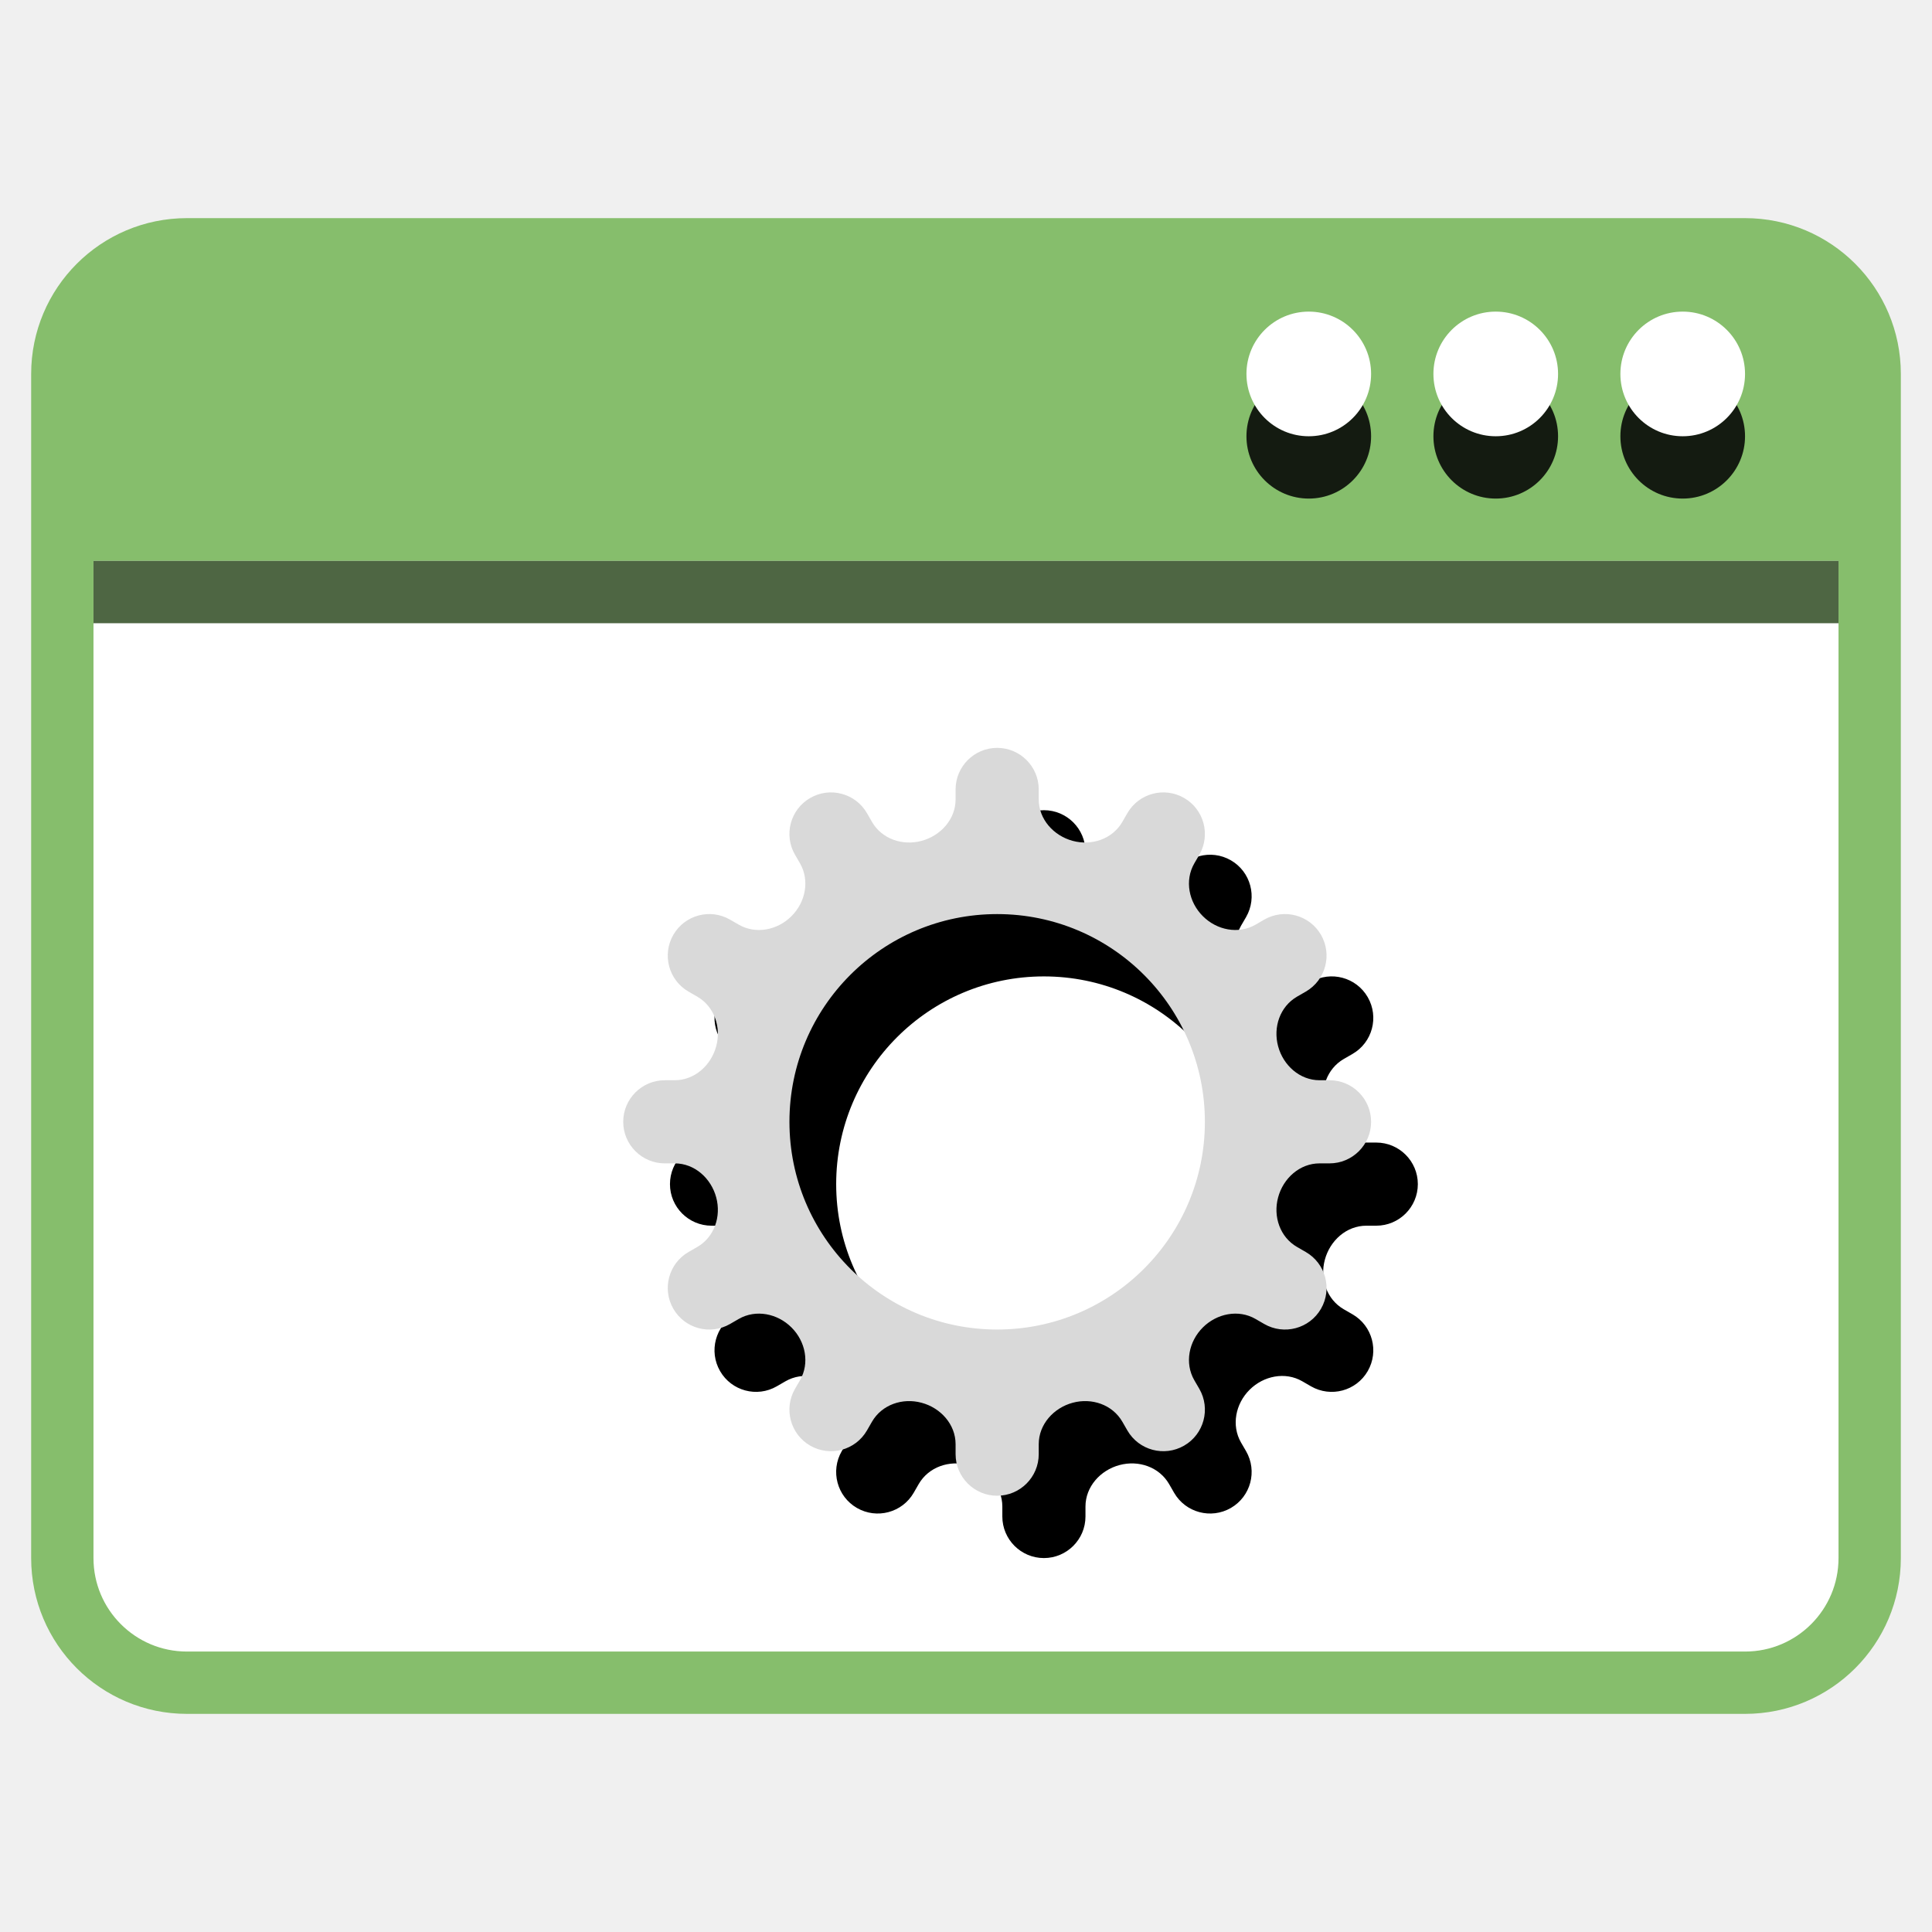
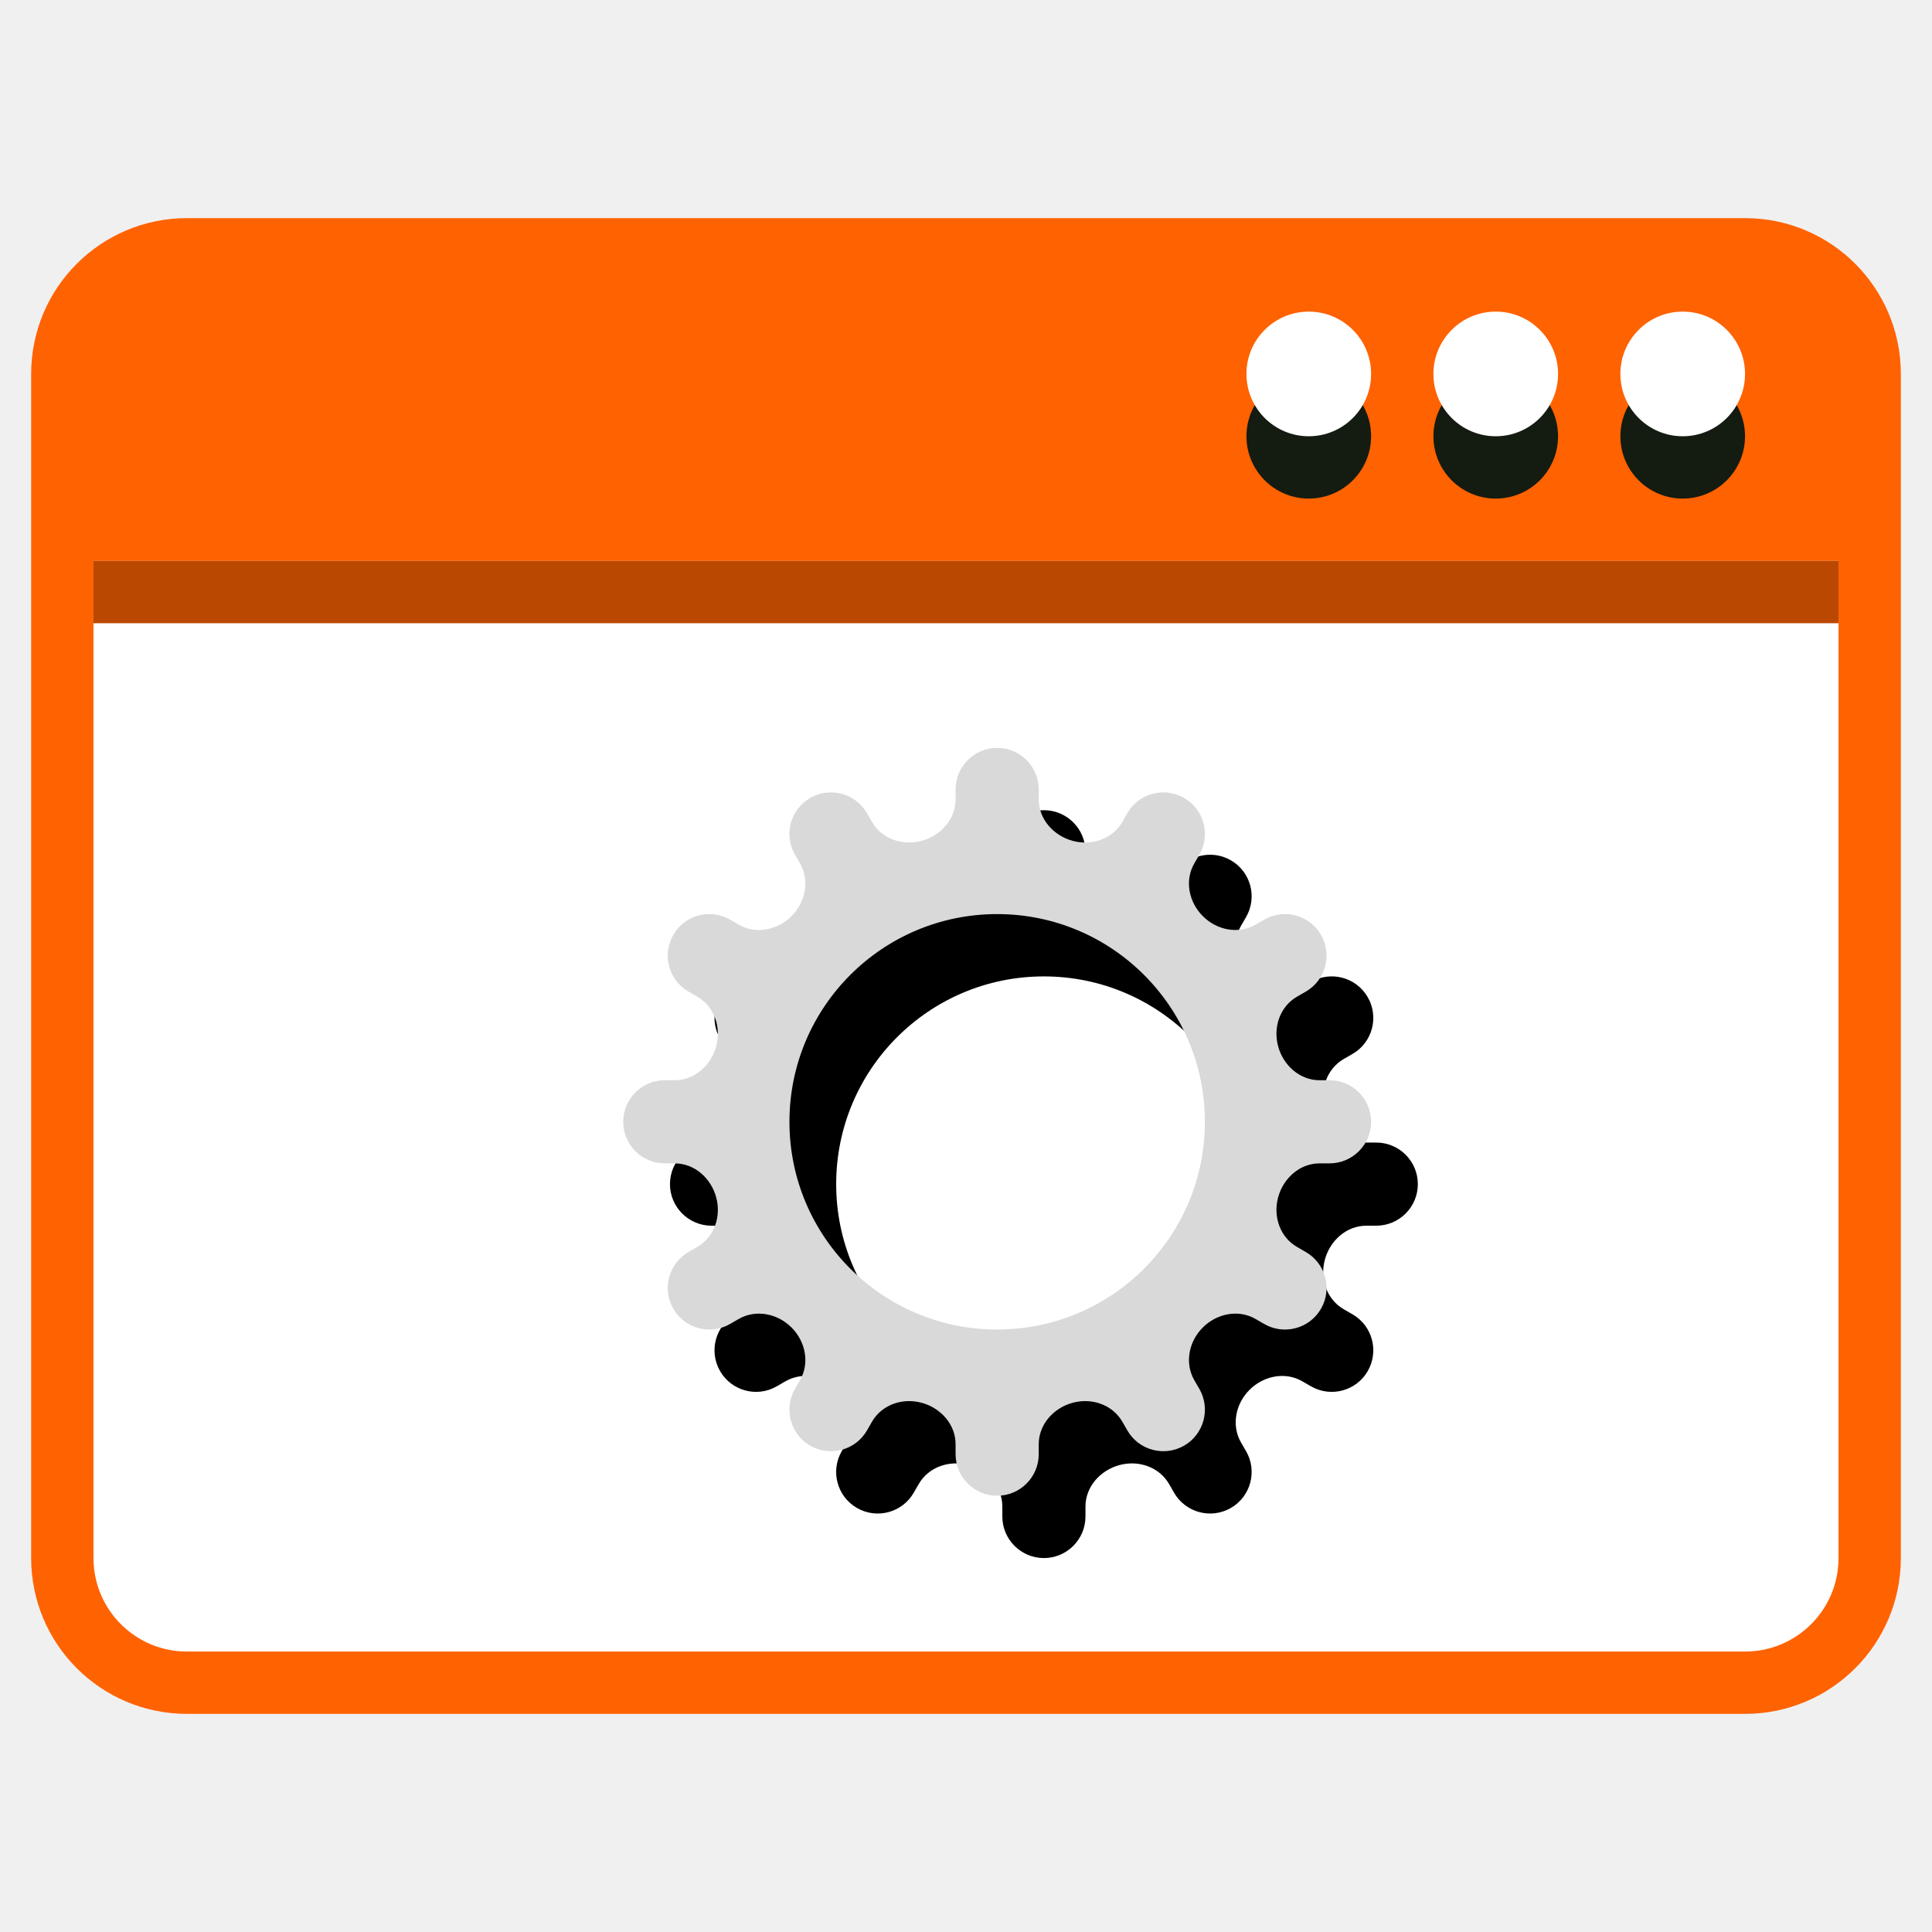
<svg xmlns="http://www.w3.org/2000/svg" width="31" height="31" viewBox="0 0 31 31" fill="none">
  <rect x="2.5" y="5.5" width="27" height="21" rx="0.5" fill="white" stroke="black" />
-   <path d="M1 6C1 4.895 1.895 4 3 4H28C29.105 4 30 4.895 30 6V25C30 26.105 29.105 27 28 27H3C1.895 27 1 26.105 1 25V6Z" fill="white" stroke="#86BE6C" />
-   <path d="M1 6C1 4.895 1.895 4 3 4H28C29.105 4 30 4.895 30 6V9H1V6Z" fill="#86BE6C" />
-   <path d="M1.5 10H29.5V9H1.5V10Z" fill="#4E6643" />
+   <path d="M1 6C1 4.895 1.895 4 3 4H28C29.105 4 30 4.895 30 6V25C30 26.105 29.105 27 28 27H3C1.895 27 1 26.105 1 25V6Z" fill="white" stroke="#ff6200" />
+   <path d="M1 6C1 4.895 1.895 4 3 4H28C29.105 4 30 4.895 30 6V9H1V6Z" fill="#ff6200" />
+   <path d="M1.5 10H29.5V9H1.5V10Z" fill="#bb4800" />
  <path fill-rule="evenodd" clip-rule="evenodd" d="M16.75 13C16.382 13 16.083 13.299 16.083 13.667V13.827C16.083 14.145 15.844 14.41 15.537 14.492C15.231 14.575 14.9 14.462 14.741 14.187L14.661 14.048C14.477 13.729 14.069 13.62 13.75 13.804C13.431 13.988 13.322 14.396 13.506 14.714L13.587 14.854C13.745 15.129 13.675 15.476 13.45 15.7C13.226 15.925 12.879 15.995 12.604 15.837L12.464 15.756C12.146 15.572 11.738 15.681 11.554 16C11.37 16.319 11.479 16.727 11.798 16.911L11.937 16.991C12.212 17.15 12.325 17.481 12.242 17.788C12.16 18.094 11.895 18.333 11.577 18.333H11.417C11.049 18.333 10.75 18.632 10.75 19C10.75 19.368 11.049 19.667 11.417 19.667H11.577C11.895 19.667 12.16 19.906 12.242 20.213C12.325 20.519 12.212 20.851 11.937 21.009L11.798 21.089C11.479 21.273 11.37 21.681 11.554 22C11.738 22.319 12.146 22.428 12.464 22.244L12.604 22.163C12.879 22.005 13.226 22.076 13.45 22.3C13.675 22.524 13.745 22.871 13.587 23.146L13.506 23.285C13.322 23.604 13.431 24.012 13.75 24.196C14.069 24.38 14.477 24.271 14.661 23.952L14.741 23.813C14.9 23.538 15.231 23.425 15.537 23.508C15.844 23.59 16.083 23.855 16.083 24.173V24.333C16.083 24.701 16.382 25 16.75 25C17.118 25 17.417 24.701 17.417 24.333V24.173C17.417 23.855 17.656 23.59 17.962 23.508C18.269 23.425 18.6 23.538 18.759 23.813L18.839 23.952C19.023 24.271 19.431 24.38 19.75 24.196C20.069 24.012 20.178 23.604 19.994 23.285L19.913 23.146C19.755 22.871 19.825 22.524 20.05 22.3C20.274 22.076 20.621 22.005 20.895 22.163L21.035 22.244C21.354 22.428 21.762 22.319 21.946 22C22.13 21.681 22.021 21.273 21.702 21.089L21.563 21.009C21.288 20.851 21.175 20.519 21.258 20.213C21.34 19.906 21.605 19.667 21.923 19.667H22.083C22.451 19.667 22.75 19.368 22.75 19C22.75 18.632 22.451 18.333 22.083 18.333H21.923C21.605 18.333 21.34 18.094 21.258 17.788C21.175 17.481 21.288 17.15 21.563 16.991L21.702 16.911C22.021 16.727 22.13 16.319 21.946 16C21.762 15.681 21.354 15.572 21.035 15.756L20.896 15.837C20.621 15.995 20.274 15.925 20.05 15.7C19.825 15.476 19.755 15.129 19.913 14.854L19.994 14.715C20.178 14.396 20.069 13.988 19.75 13.804C19.431 13.62 19.023 13.729 18.839 14.048L18.759 14.187C18.6 14.462 18.269 14.575 17.962 14.492C17.656 14.41 17.417 14.145 17.417 13.827V13.667C17.417 13.299 17.118 13 16.75 13ZM16.75 22.333C18.591 22.333 20.083 20.841 20.083 19C20.083 17.159 18.591 15.667 16.75 15.667C14.909 15.667 13.417 17.159 13.417 19C13.417 20.841 14.909 22.333 16.75 22.333Z" fill="black" />
  <path fill-rule="evenodd" clip-rule="evenodd" d="M16 12C15.632 12 15.333 12.299 15.333 12.667V12.827C15.333 13.145 15.094 13.41 14.787 13.492C14.481 13.575 14.15 13.462 13.991 13.187L13.911 13.048C13.727 12.729 13.319 12.62 13 12.804C12.681 12.988 12.572 13.396 12.756 13.714L12.837 13.854C12.995 14.129 12.925 14.476 12.7 14.7C12.476 14.925 12.129 14.995 11.854 14.837L11.714 14.756C11.396 14.572 10.988 14.681 10.804 15C10.62 15.319 10.729 15.727 11.048 15.911L11.187 15.991C11.462 16.15 11.575 16.481 11.492 16.788C11.41 17.094 11.145 17.333 10.827 17.333H10.667C10.299 17.333 10 17.632 10 18C10 18.368 10.299 18.667 10.667 18.667H10.827C11.145 18.667 11.41 18.906 11.492 19.213C11.575 19.519 11.462 19.851 11.187 20.009L11.048 20.089C10.729 20.273 10.62 20.681 10.804 21C10.988 21.319 11.396 21.428 11.714 21.244L11.854 21.163C12.129 21.005 12.476 21.076 12.7 21.3C12.925 21.524 12.995 21.871 12.837 22.146L12.756 22.285C12.572 22.604 12.681 23.012 13 23.196C13.319 23.38 13.727 23.271 13.911 22.952L13.991 22.813C14.15 22.538 14.481 22.425 14.787 22.508C15.094 22.59 15.333 22.855 15.333 23.173V23.333C15.333 23.701 15.632 24 16 24C16.368 24 16.667 23.701 16.667 23.333V23.173C16.667 22.855 16.906 22.59 17.212 22.508C17.519 22.425 17.85 22.538 18.009 22.813L18.089 22.952C18.273 23.271 18.681 23.38 19 23.196C19.319 23.012 19.428 22.604 19.244 22.285L19.163 22.146C19.005 21.871 19.075 21.524 19.3 21.3C19.524 21.076 19.871 21.005 20.145 21.163L20.285 21.244C20.604 21.428 21.012 21.319 21.196 21C21.38 20.681 21.271 20.273 20.952 20.089L20.813 20.009C20.538 19.851 20.425 19.519 20.508 19.213C20.59 18.906 20.855 18.667 21.173 18.667H21.333C21.701 18.667 22 18.368 22 18C22 17.632 21.701 17.333 21.333 17.333H21.173C20.855 17.333 20.59 17.094 20.508 16.788C20.425 16.481 20.538 16.15 20.813 15.991L20.952 15.911C21.271 15.727 21.38 15.319 21.196 15C21.012 14.681 20.604 14.572 20.285 14.756L20.146 14.837C19.871 14.995 19.524 14.925 19.3 14.7C19.075 14.476 19.005 14.129 19.163 13.854L19.244 13.715C19.428 13.396 19.319 12.988 19 12.804C18.681 12.62 18.273 12.729 18.089 13.048L18.009 13.187C17.85 13.462 17.519 13.575 17.212 13.492C16.906 13.41 16.667 13.145 16.667 12.827V12.667C16.667 12.299 16.368 12 16 12ZM16 21.333C17.841 21.333 19.333 19.841 19.333 18C19.333 16.159 17.841 14.667 16 14.667C14.159 14.667 12.667 16.159 12.667 18C12.667 19.841 14.159 21.333 16 21.333Z" fill="#D9D9D9" />
  <circle cx="27" cy="7" r="1" fill="#141B11" />
  <circle cx="24" cy="7" r="1" fill="#141B11" />
  <circle cx="21" cy="7" r="1" fill="#141B11" />
  <circle cx="27" cy="6" r="1" fill="white" />
  <circle cx="24" cy="6" r="1" fill="white" />
  <circle cx="21" cy="6" r="1" fill="white" />
</svg>
